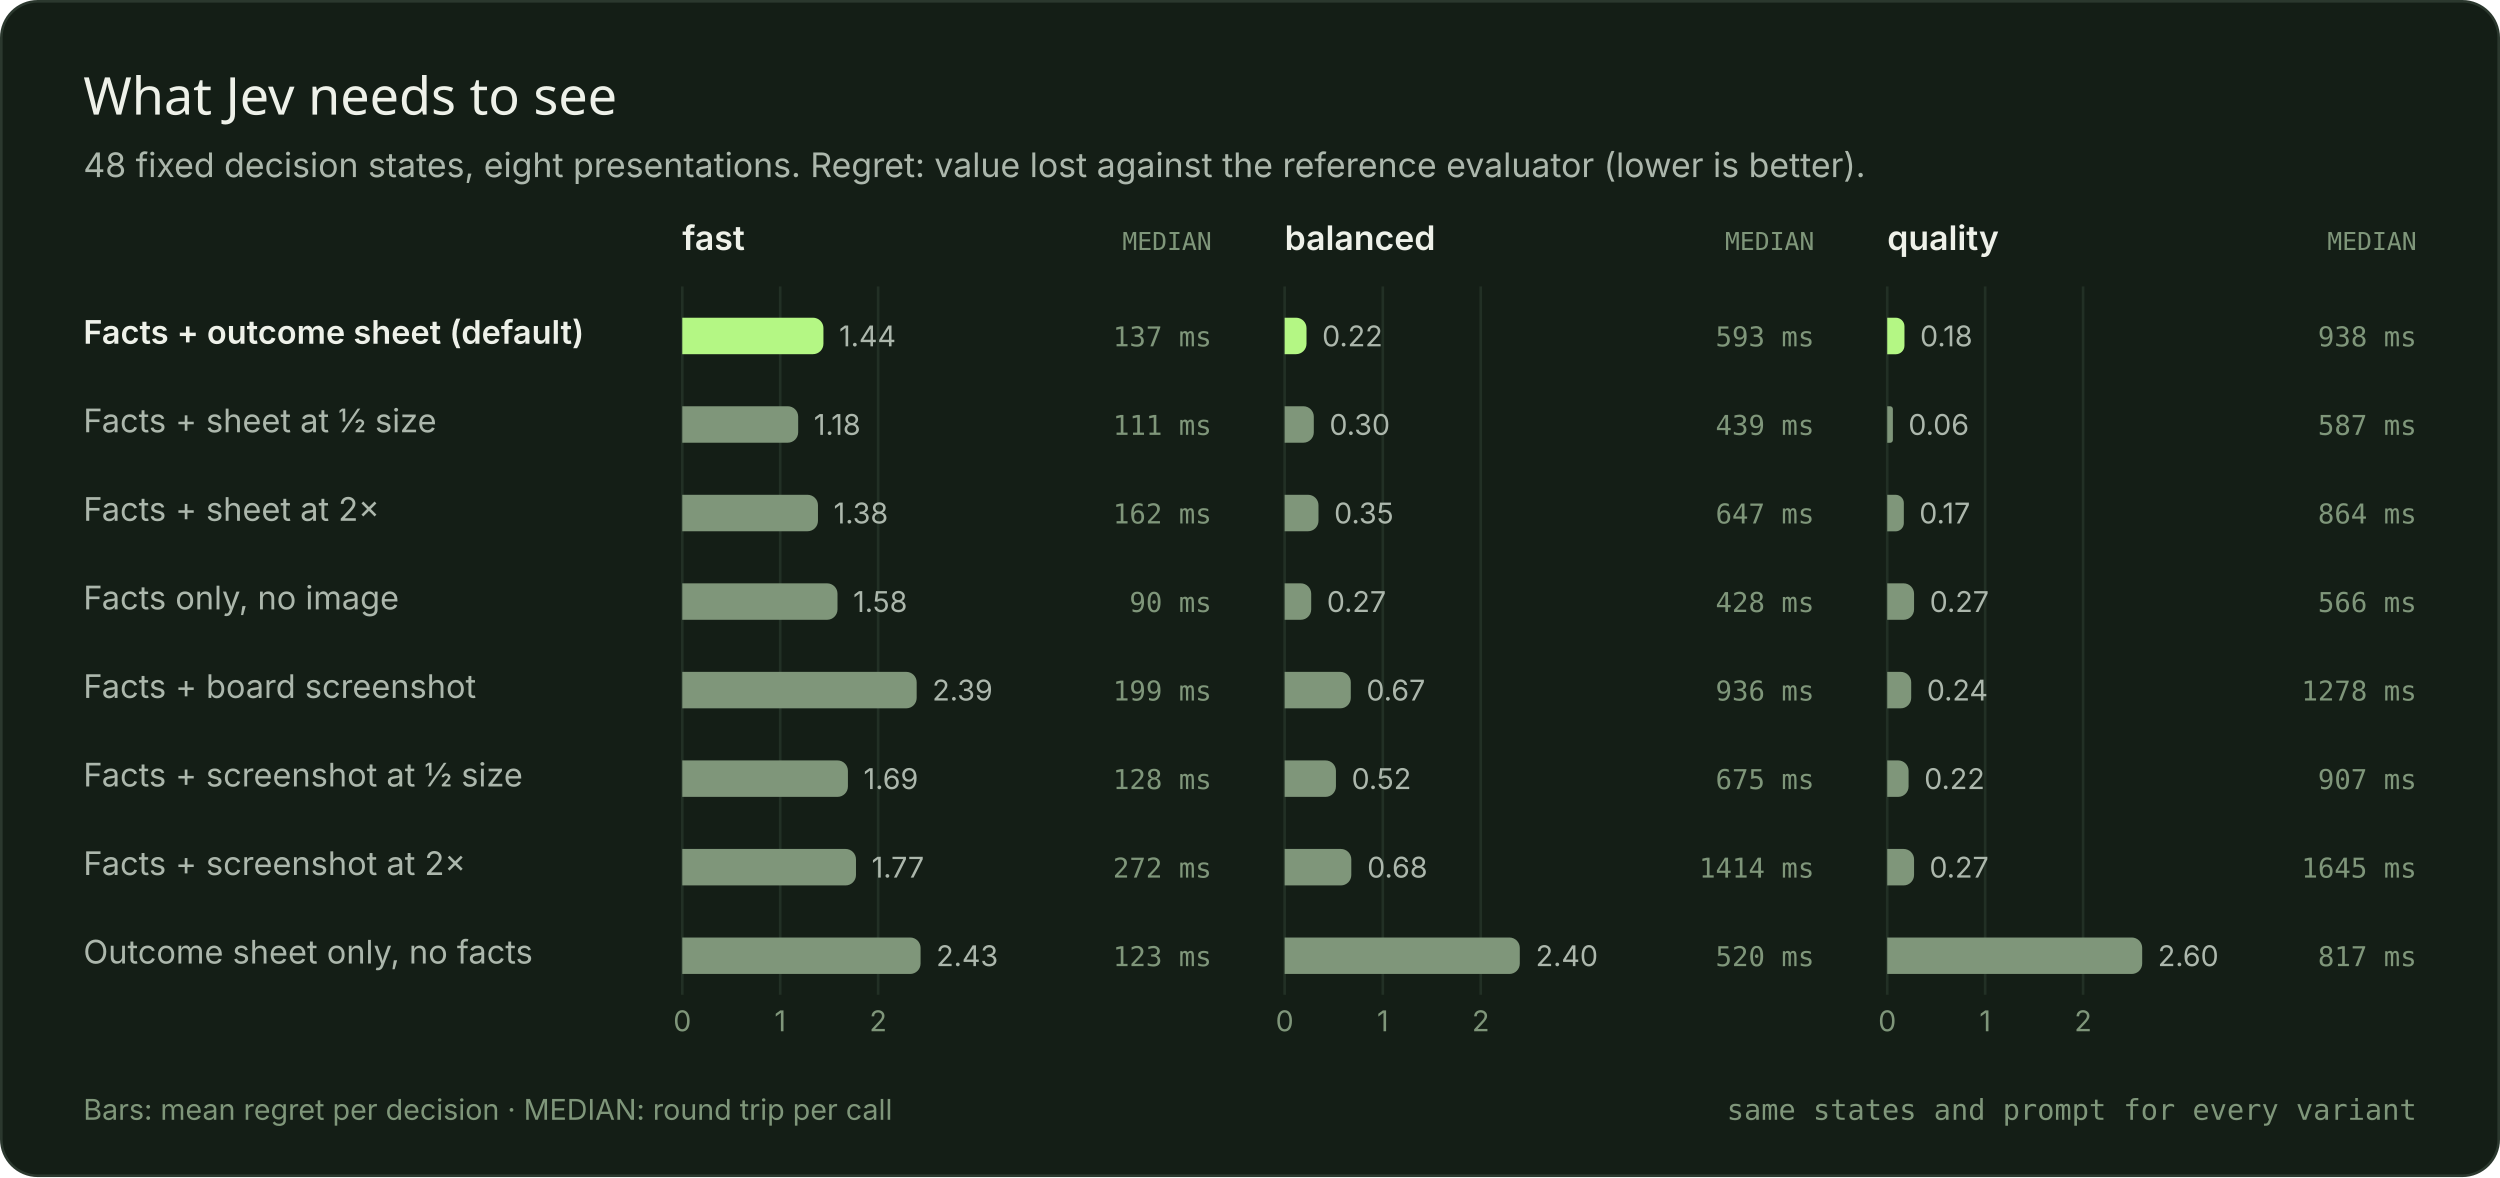
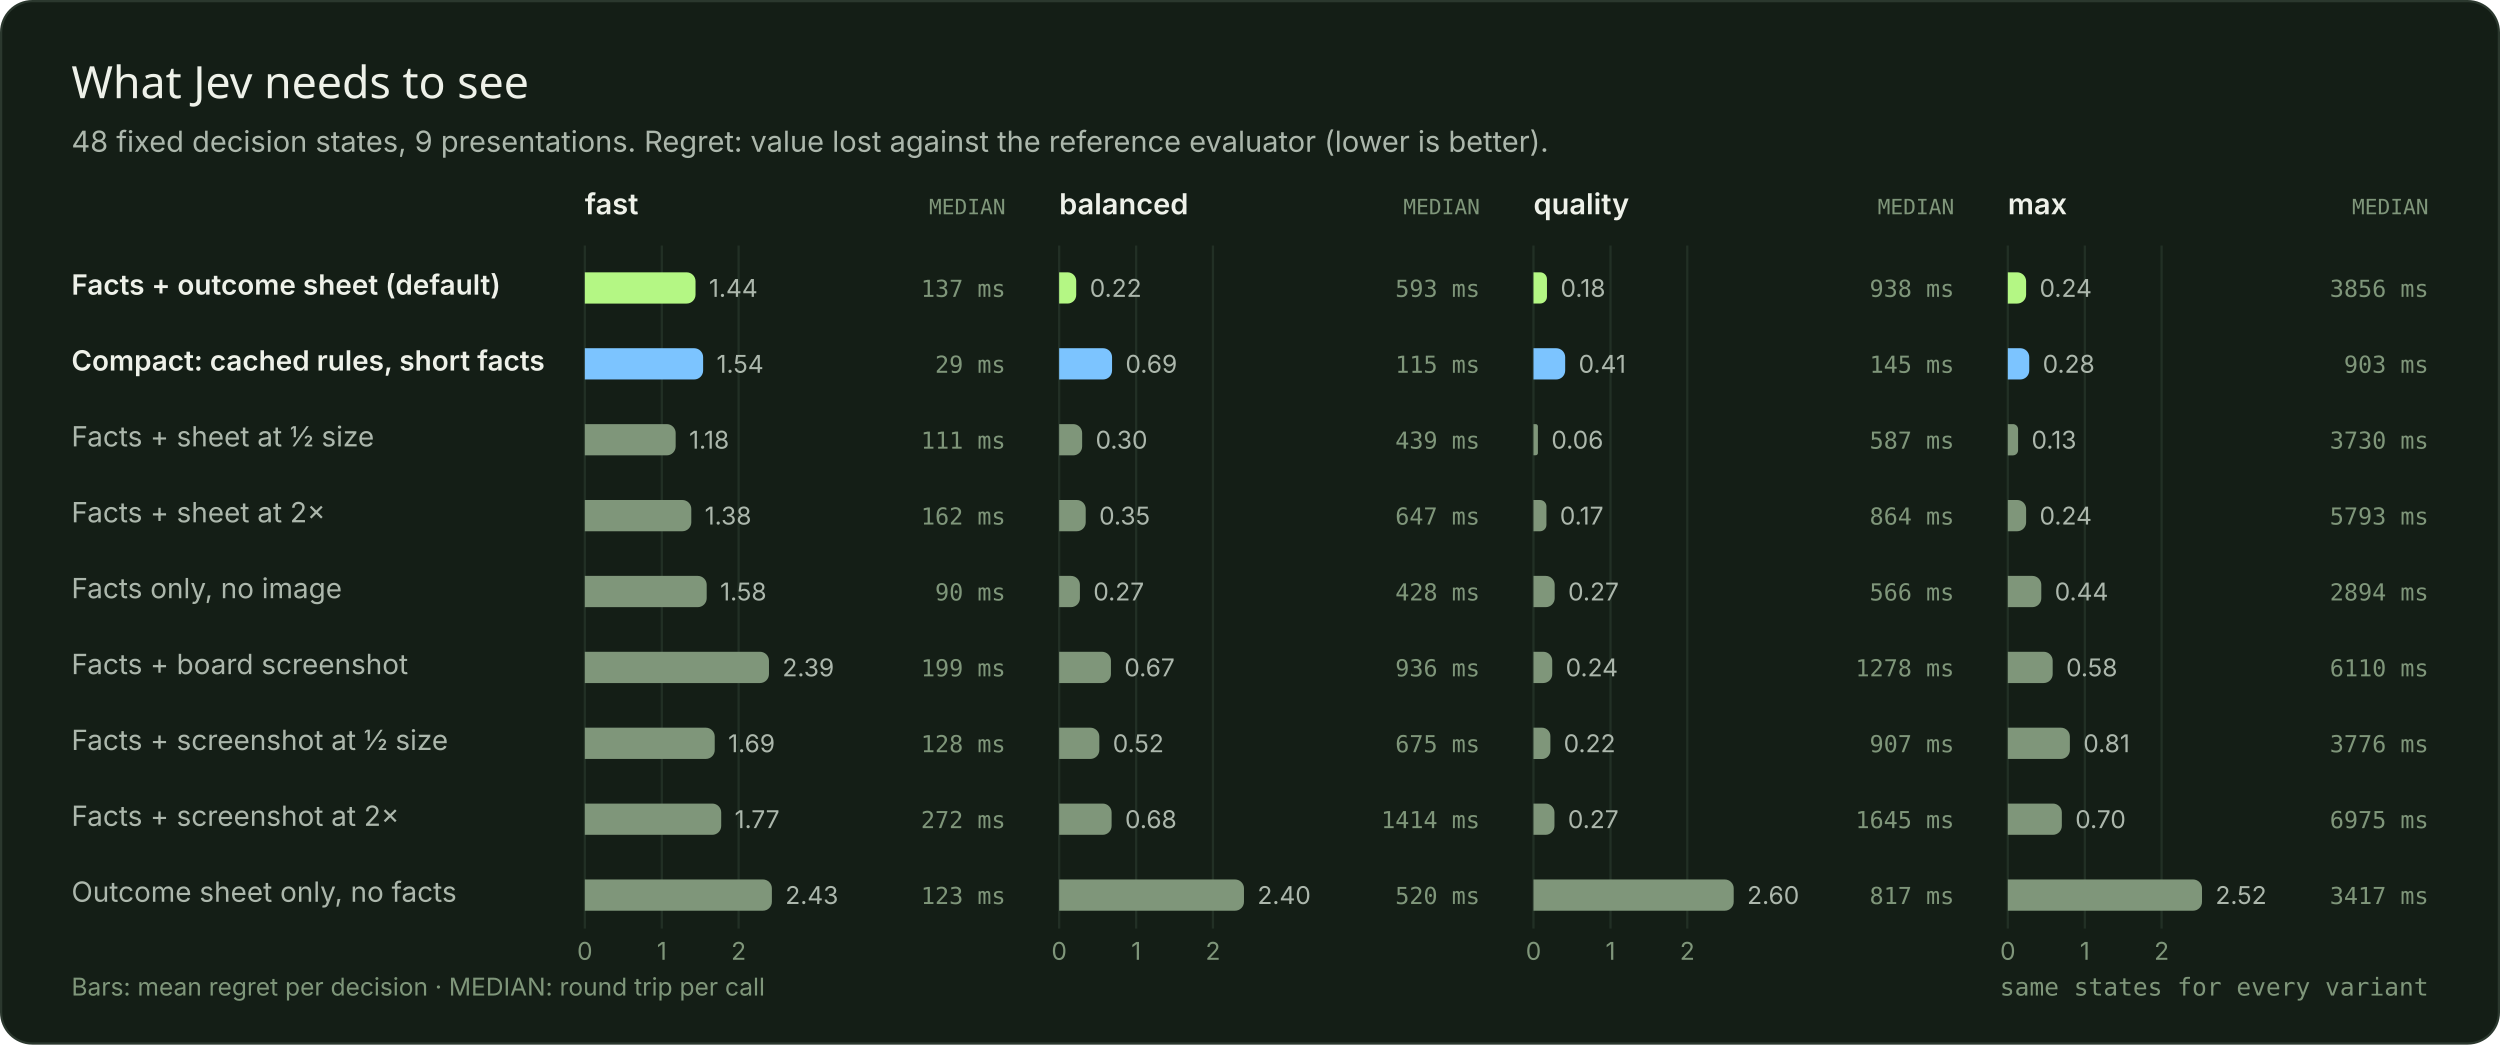
- <svg xmlns="http://www.w3.org/2000/svg" viewBox="0 0 960 452" width="960" height="452" role="img" aria-labelledby="t d">
-   <rect x="0.5" y="0.5" width="959" height="451" rx="14" fill="#141e16" stroke="#2b382e" />
+ <svg xmlns="http://www.w3.org/2000/svg" viewBox="0 0 1120 468" width="1120" height="468" role="img" aria-labelledby="t d">
+   <rect x="0.5" y="0.5" width="1119" height="467" rx="14" fill="#141e16" stroke="#2b382e" />
  <text x="32.0" y="44.0" font-family="'Space Grotesk', 'DM Sans', system-ui, sans-serif" font-size="20" font-weight="500" fill="#eef1e9" text-anchor="start">What Jev needs to see</text>
-   <text x="32.0" y="68.0" font-family="'DM Sans', system-ui, -apple-system, 'Segoe UI', sans-serif" font-size="13" font-weight="400" fill="#acb7ac" text-anchor="start">48 fixed decision states, eight presentations. Regret: value lost against the reference evaluator (lower is better).</text>
+   <text x="32.0" y="68.0" font-family="'DM Sans', system-ui, -apple-system, 'Segoe UI', sans-serif" font-size="13" font-weight="400" fill="#acb7ac" text-anchor="start">48 fixed decision states, 9 presentations. Regret: value lost against the reference evaluator (lower is better).</text>
  <text x="32.0" y="132.0" font-family="'DM Sans', system-ui, -apple-system, 'Segoe UI', sans-serif" font-size="12.5" font-weight="600" fill="#eef1e9" text-anchor="start">Facts + outcome sheet (default)</text>
-   <text x="32.0" y="166.0" font-family="'DM Sans', system-ui, -apple-system, 'Segoe UI', sans-serif" font-size="12.5" font-weight="400" fill="#acb7ac" text-anchor="start">Facts + sheet at ½ size</text>
-   <text x="32.0" y="200.0" font-family="'DM Sans', system-ui, -apple-system, 'Segoe UI', sans-serif" font-size="12.5" font-weight="400" fill="#acb7ac" text-anchor="start">Facts + sheet at 2×</text>
-   <text x="32.0" y="234.0" font-family="'DM Sans', system-ui, -apple-system, 'Segoe UI', sans-serif" font-size="12.5" font-weight="400" fill="#acb7ac" text-anchor="start">Facts only, no image</text>
-   <text x="32.0" y="268.0" font-family="'DM Sans', system-ui, -apple-system, 'Segoe UI', sans-serif" font-size="12.5" font-weight="400" fill="#acb7ac" text-anchor="start">Facts + board screenshot</text>
-   <text x="32.0" y="302.0" font-family="'DM Sans', system-ui, -apple-system, 'Segoe UI', sans-serif" font-size="12.5" font-weight="400" fill="#acb7ac" text-anchor="start">Facts + screenshot at ½ size</text>
-   <text x="32.0" y="336.0" font-family="'DM Sans', system-ui, -apple-system, 'Segoe UI', sans-serif" font-size="12.5" font-weight="400" fill="#acb7ac" text-anchor="start">Facts + screenshot at 2×</text>
-   <text x="32.0" y="370.0" font-family="'DM Sans', system-ui, -apple-system, 'Segoe UI', sans-serif" font-size="12.5" font-weight="400" fill="#acb7ac" text-anchor="start">Outcome sheet only, no facts</text>
+   <text x="32.0" y="166.0" font-family="'DM Sans', system-ui, -apple-system, 'Segoe UI', sans-serif" font-size="12.5" font-weight="600" fill="#eef1e9" text-anchor="start">Compact: cached rules, short facts</text>
+   <text x="32.0" y="200.0" font-family="'DM Sans', system-ui, -apple-system, 'Segoe UI', sans-serif" font-size="12.5" font-weight="400" fill="#acb7ac" text-anchor="start">Facts + sheet at ½ size</text>
+   <text x="32.0" y="234.0" font-family="'DM Sans', system-ui, -apple-system, 'Segoe UI', sans-serif" font-size="12.5" font-weight="400" fill="#acb7ac" text-anchor="start">Facts + sheet at 2×</text>
+   <text x="32.0" y="268.0" font-family="'DM Sans', system-ui, -apple-system, 'Segoe UI', sans-serif" font-size="12.5" font-weight="400" fill="#acb7ac" text-anchor="start">Facts only, no image</text>
+   <text x="32.0" y="302.0" font-family="'DM Sans', system-ui, -apple-system, 'Segoe UI', sans-serif" font-size="12.5" font-weight="400" fill="#acb7ac" text-anchor="start">Facts + board screenshot</text>
+   <text x="32.0" y="336.0" font-family="'DM Sans', system-ui, -apple-system, 'Segoe UI', sans-serif" font-size="12.5" font-weight="400" fill="#acb7ac" text-anchor="start">Facts + screenshot at ½ size</text>
+   <text x="32.0" y="370.0" font-family="'DM Sans', system-ui, -apple-system, 'Segoe UI', sans-serif" font-size="12.5" font-weight="400" fill="#acb7ac" text-anchor="start">Facts + screenshot at 2×</text>
+   <text x="32.0" y="404.0" font-family="'DM Sans', system-ui, -apple-system, 'Segoe UI', sans-serif" font-size="12.5" font-weight="400" fill="#acb7ac" text-anchor="start">Outcome sheet only, no facts</text>
  <text x="262.0" y="96.0" font-family="'DM Sans', system-ui, -apple-system, 'Segoe UI', sans-serif" font-size="13" font-weight="600" fill="#eef1e9" text-anchor="start">fast</text>
-   <text x="465.3" y="96.0" font-family="'DM Mono', ui-monospace, 'SF Mono', Menlo, monospace" font-size="9.5" font-weight="400" fill="#7f967a" text-anchor="end">MEDIAN</text>
-   <line x1="262.0" y1="110.0" x2="262.0" y2="382.0" stroke="#223025" stroke-width="1" stroke-linecap="butt" />
-   <text x="262.0" y="396.0" font-family="'DM Sans', system-ui, -apple-system, 'Segoe UI', sans-serif" font-size="11" font-weight="400" fill="#7f967a" text-anchor="middle">0</text>
-   <line x1="299.6" y1="110.0" x2="299.6" y2="382.0" stroke="#223025" stroke-width="1" stroke-linecap="butt" />
-   <text x="299.6" y="396.0" font-family="'DM Sans', system-ui, -apple-system, 'Segoe UI', sans-serif" font-size="11" font-weight="400" fill="#7f967a" text-anchor="middle">1</text>
-   <line x1="337.2" y1="110.0" x2="337.2" y2="382.0" stroke="#223025" stroke-width="1" stroke-linecap="butt" />
-   <text x="337.2" y="396.0" font-family="'DM Sans', system-ui, -apple-system, 'Segoe UI', sans-serif" font-size="11" font-weight="400" fill="#7f967a" text-anchor="middle">2</text>
-   <path d="M262.0,122.0 h50.2 a4,4 0 0 1 4,4 v6.0 a4,4 0 0 1 -4,4 h-50.2 z" fill="#b4f784" />
-   <text x="322.2" y="133.0" font-family="'DM Sans', system-ui, -apple-system, 'Segoe UI', sans-serif" font-size="11" font-weight="400" fill="#acb7ac" text-anchor="start">1.44</text>
-   <text x="465.3" y="133.0" font-family="'DM Mono', ui-monospace, 'SF Mono', Menlo, monospace" font-size="10.5" font-weight="400" fill="#7f967a" text-anchor="end">137 ms</text>
-   <path d="M262.0,156.0 h40.5 a4,4 0 0 1 4,4 v6.0 a4,4 0 0 1 -4,4 h-40.5 z" fill="#7f967a" />
-   <text x="312.5" y="167.0" font-family="'DM Sans', system-ui, -apple-system, 'Segoe UI', sans-serif" font-size="11" font-weight="400" fill="#acb7ac" text-anchor="start">1.18</text>
-   <text x="465.3" y="167.0" font-family="'DM Mono', ui-monospace, 'SF Mono', Menlo, monospace" font-size="10.5" font-weight="400" fill="#7f967a" text-anchor="end">111 ms</text>
-   <path d="M262.0,190.0 h48.1 a4,4 0 0 1 4,4 v6.0 a4,4 0 0 1 -4,4 h-48.1 z" fill="#7f967a" />
-   <text x="320.1" y="201.0" font-family="'DM Sans', system-ui, -apple-system, 'Segoe UI', sans-serif" font-size="11" font-weight="400" fill="#acb7ac" text-anchor="start">1.38</text>
-   <text x="465.3" y="201.0" font-family="'DM Mono', ui-monospace, 'SF Mono', Menlo, monospace" font-size="10.5" font-weight="400" fill="#7f967a" text-anchor="end">162 ms</text>
-   <path d="M262.0,224.0 h55.6 a4,4 0 0 1 4,4 v6.0 a4,4 0 0 1 -4,4 h-55.6 z" fill="#7f967a" />
-   <text x="327.6" y="235.0" font-family="'DM Sans', system-ui, -apple-system, 'Segoe UI', sans-serif" font-size="11" font-weight="400" fill="#acb7ac" text-anchor="start">1.58</text>
-   <text x="465.3" y="235.0" font-family="'DM Mono', ui-monospace, 'SF Mono', Menlo, monospace" font-size="10.5" font-weight="400" fill="#7f967a" text-anchor="end">90 ms</text>
-   <path d="M262.0,258.0 h86.0 a4,4 0 0 1 4,4 v6.0 a4,4 0 0 1 -4,4 h-86.0 z" fill="#7f967a" />
-   <text x="358.0" y="269.0" font-family="'DM Sans', system-ui, -apple-system, 'Segoe UI', sans-serif" font-size="11" font-weight="400" fill="#acb7ac" text-anchor="start">2.39</text>
-   <text x="465.3" y="269.0" font-family="'DM Mono', ui-monospace, 'SF Mono', Menlo, monospace" font-size="10.5" font-weight="400" fill="#7f967a" text-anchor="end">199 ms</text>
-   <path d="M262.0,292.0 h59.6 a4,4 0 0 1 4,4 v6.0 a4,4 0 0 1 -4,4 h-59.6 z" fill="#7f967a" />
-   <text x="331.6" y="303.0" font-family="'DM Sans', system-ui, -apple-system, 'Segoe UI', sans-serif" font-size="11" font-weight="400" fill="#acb7ac" text-anchor="start">1.69</text>
-   <text x="465.3" y="303.0" font-family="'DM Mono', ui-monospace, 'SF Mono', Menlo, monospace" font-size="10.5" font-weight="400" fill="#7f967a" text-anchor="end">128 ms</text>
-   <path d="M262.0,326.0 h62.7 a4,4 0 0 1 4,4 v6.0 a4,4 0 0 1 -4,4 h-62.7 z" fill="#7f967a" />
-   <text x="334.7" y="337.0" font-family="'DM Sans', system-ui, -apple-system, 'Segoe UI', sans-serif" font-size="11" font-weight="400" fill="#acb7ac" text-anchor="start">1.77</text>
-   <text x="465.3" y="337.0" font-family="'DM Mono', ui-monospace, 'SF Mono', Menlo, monospace" font-size="10.5" font-weight="400" fill="#7f967a" text-anchor="end">272 ms</text>
-   <path d="M262.0,360.0 h87.5 a4,4 0 0 1 4,4 v6.0 a4,4 0 0 1 -4,4 h-87.5 z" fill="#7f967a" />
-   <text x="359.5" y="371.0" font-family="'DM Sans', system-ui, -apple-system, 'Segoe UI', sans-serif" font-size="11" font-weight="400" fill="#acb7ac" text-anchor="start">2.43</text>
-   <text x="465.3" y="371.0" font-family="'DM Mono', ui-monospace, 'SF Mono', Menlo, monospace" font-size="10.5" font-weight="400" fill="#7f967a" text-anchor="end">123 ms</text>
-   <text x="493.3" y="96.0" font-family="'DM Sans', system-ui, -apple-system, 'Segoe UI', sans-serif" font-size="13" font-weight="600" fill="#eef1e9" text-anchor="start">balanced</text>
-   <text x="696.7" y="96.0" font-family="'DM Mono', ui-monospace, 'SF Mono', Menlo, monospace" font-size="9.5" font-weight="400" fill="#7f967a" text-anchor="end">MEDIAN</text>
-   <line x1="493.3" y1="110.0" x2="493.3" y2="382.0" stroke="#223025" stroke-width="1" stroke-linecap="butt" />
-   <text x="493.3" y="396.0" font-family="'DM Sans', system-ui, -apple-system, 'Segoe UI', sans-serif" font-size="11" font-weight="400" fill="#7f967a" text-anchor="middle">0</text>
-   <line x1="531.0" y1="110.0" x2="531.0" y2="382.0" stroke="#223025" stroke-width="1" stroke-linecap="butt" />
-   <text x="531.0" y="396.0" font-family="'DM Sans', system-ui, -apple-system, 'Segoe UI', sans-serif" font-size="11" font-weight="400" fill="#7f967a" text-anchor="middle">1</text>
-   <line x1="568.6" y1="110.0" x2="568.6" y2="382.0" stroke="#223025" stroke-width="1" stroke-linecap="butt" />
-   <text x="568.6" y="396.0" font-family="'DM Sans', system-ui, -apple-system, 'Segoe UI', sans-serif" font-size="11" font-weight="400" fill="#7f967a" text-anchor="middle">2</text>
-   <path d="M493.3,122.0 h4.4 a4,4 0 0 1 4,4 v6.0 a4,4 0 0 1 -4,4 h-4.4 z" fill="#b4f784" />
-   <text x="507.7" y="133.0" font-family="'DM Sans', system-ui, -apple-system, 'Segoe UI', sans-serif" font-size="11" font-weight="400" fill="#acb7ac" text-anchor="start">0.22</text>
-   <text x="696.7" y="133.0" font-family="'DM Mono', ui-monospace, 'SF Mono', Menlo, monospace" font-size="10.5" font-weight="400" fill="#7f967a" text-anchor="end">593 ms</text>
-   <path d="M493.3,156.0 h7.2 a4,4 0 0 1 4,4 v6.0 a4,4 0 0 1 -4,4 h-7.2 z" fill="#7f967a" />
-   <text x="510.5" y="167.0" font-family="'DM Sans', system-ui, -apple-system, 'Segoe UI', sans-serif" font-size="11" font-weight="400" fill="#acb7ac" text-anchor="start">0.30</text>
-   <text x="696.7" y="167.0" font-family="'DM Mono', ui-monospace, 'SF Mono', Menlo, monospace" font-size="10.5" font-weight="400" fill="#7f967a" text-anchor="end">439 ms</text>
-   <path d="M493.3,190.0 h9.0 a4,4 0 0 1 4,4 v6.0 a4,4 0 0 1 -4,4 h-9.0 z" fill="#7f967a" />
-   <text x="512.3" y="201.0" font-family="'DM Sans', system-ui, -apple-system, 'Segoe UI', sans-serif" font-size="11" font-weight="400" fill="#acb7ac" text-anchor="start">0.35</text>
-   <text x="696.7" y="201.0" font-family="'DM Mono', ui-monospace, 'SF Mono', Menlo, monospace" font-size="10.5" font-weight="400" fill="#7f967a" text-anchor="end">647 ms</text>
-   <path d="M493.3,224.0 h6.2 a4,4 0 0 1 4,4 v6.0 a4,4 0 0 1 -4,4 h-6.2 z" fill="#7f967a" />
-   <text x="509.5" y="235.0" font-family="'DM Sans', system-ui, -apple-system, 'Segoe UI', sans-serif" font-size="11" font-weight="400" fill="#acb7ac" text-anchor="start">0.27</text>
-   <text x="696.7" y="235.0" font-family="'DM Mono', ui-monospace, 'SF Mono', Menlo, monospace" font-size="10.5" font-weight="400" fill="#7f967a" text-anchor="end">428 ms</text>
-   <path d="M493.3,258.0 h21.4 a4,4 0 0 1 4,4 v6.0 a4,4 0 0 1 -4,4 h-21.4 z" fill="#7f967a" />
-   <text x="524.7" y="269.0" font-family="'DM Sans', system-ui, -apple-system, 'Segoe UI', sans-serif" font-size="11" font-weight="400" fill="#acb7ac" text-anchor="start">0.67</text>
-   <text x="696.7" y="269.0" font-family="'DM Mono', ui-monospace, 'SF Mono', Menlo, monospace" font-size="10.5" font-weight="400" fill="#7f967a" text-anchor="end">936 ms</text>
-   <path d="M493.3,292.0 h15.7 a4,4 0 0 1 4,4 v6.0 a4,4 0 0 1 -4,4 h-15.7 z" fill="#7f967a" />
-   <text x="519.0" y="303.0" font-family="'DM Sans', system-ui, -apple-system, 'Segoe UI', sans-serif" font-size="11" font-weight="400" fill="#acb7ac" text-anchor="start">0.52</text>
-   <text x="696.7" y="303.0" font-family="'DM Mono', ui-monospace, 'SF Mono', Menlo, monospace" font-size="10.5" font-weight="400" fill="#7f967a" text-anchor="end">675 ms</text>
-   <path d="M493.3,326.0 h21.6 a4,4 0 0 1 4,4 v6.0 a4,4 0 0 1 -4,4 h-21.6 z" fill="#7f967a" />
-   <text x="525.0" y="337.0" font-family="'DM Sans', system-ui, -apple-system, 'Segoe UI', sans-serif" font-size="11" font-weight="400" fill="#acb7ac" text-anchor="start">0.68</text>
-   <text x="696.7" y="337.0" font-family="'DM Mono', ui-monospace, 'SF Mono', Menlo, monospace" font-size="10.5" font-weight="400" fill="#7f967a" text-anchor="end">1414 ms</text>
-   <path d="M493.3,360.0 h86.3 a4,4 0 0 1 4,4 v6.0 a4,4 0 0 1 -4,4 h-86.3 z" fill="#7f967a" />
-   <text x="589.7" y="371.0" font-family="'DM Sans', system-ui, -apple-system, 'Segoe UI', sans-serif" font-size="11" font-weight="400" fill="#acb7ac" text-anchor="start">2.40</text>
-   <text x="696.7" y="371.0" font-family="'DM Mono', ui-monospace, 'SF Mono', Menlo, monospace" font-size="10.5" font-weight="400" fill="#7f967a" text-anchor="end">520 ms</text>
-   <text x="724.7" y="96.0" font-family="'DM Sans', system-ui, -apple-system, 'Segoe UI', sans-serif" font-size="13" font-weight="600" fill="#eef1e9" text-anchor="start">quality</text>
-   <text x="928.0" y="96.0" font-family="'DM Mono', ui-monospace, 'SF Mono', Menlo, monospace" font-size="9.5" font-weight="400" fill="#7f967a" text-anchor="end">MEDIAN</text>
-   <line x1="724.7" y1="110.0" x2="724.7" y2="382.0" stroke="#223025" stroke-width="1" stroke-linecap="butt" />
-   <text x="724.7" y="396.0" font-family="'DM Sans', system-ui, -apple-system, 'Segoe UI', sans-serif" font-size="11" font-weight="400" fill="#7f967a" text-anchor="middle">0</text>
-   <line x1="762.3" y1="110.0" x2="762.3" y2="382.0" stroke="#223025" stroke-width="1" stroke-linecap="butt" />
-   <text x="762.3" y="396.0" font-family="'DM Sans', system-ui, -apple-system, 'Segoe UI', sans-serif" font-size="11" font-weight="400" fill="#7f967a" text-anchor="middle">1</text>
-   <line x1="799.9" y1="110.0" x2="799.9" y2="382.0" stroke="#223025" stroke-width="1" stroke-linecap="butt" />
-   <text x="799.9" y="396.0" font-family="'DM Sans', system-ui, -apple-system, 'Segoe UI', sans-serif" font-size="11" font-weight="400" fill="#7f967a" text-anchor="middle">2</text>
-   <path d="M724.7,122.0 h3.3 a3.316,3.316 0 0 1 3.316,3.316 v7.4 a3.316,3.316 0 0 1 -3.316,3.316 h-3.3 z" fill="#b4f784" />
-   <text x="737.3" y="133.0" font-family="'DM Sans', system-ui, -apple-system, 'Segoe UI', sans-serif" font-size="11" font-weight="400" fill="#acb7ac" text-anchor="start">0.18</text>
-   <text x="928.0" y="133.0" font-family="'DM Mono', ui-monospace, 'SF Mono', Menlo, monospace" font-size="10.5" font-weight="400" fill="#7f967a" text-anchor="end">938 ms</text>
-   <path d="M724.7,156.0 h1.1 a1.069,1.069 0 0 1 1.069,1.069 v11.9 a1.069,1.069 0 0 1 -1.069,1.069 h-1.1 z" fill="#7f967a" />
-   <text x="732.8" y="167.0" font-family="'DM Sans', system-ui, -apple-system, 'Segoe UI', sans-serif" font-size="11" font-weight="400" fill="#acb7ac" text-anchor="start">0.06</text>
-   <text x="928.0" y="167.0" font-family="'DM Mono', ui-monospace, 'SF Mono', Menlo, monospace" font-size="10.5" font-weight="400" fill="#7f967a" text-anchor="end">587 ms</text>
-   <path d="M724.7,190.0 h3.2 a3.171,3.171 0 0 1 3.171,3.171 v7.7 a3.171,3.171 0 0 1 -3.171,3.171 h-3.2 z" fill="#7f967a" />
-   <text x="737.0" y="201.0" font-family="'DM Sans', system-ui, -apple-system, 'Segoe UI', sans-serif" font-size="11" font-weight="400" fill="#acb7ac" text-anchor="start">0.17</text>
-   <text x="928.0" y="201.0" font-family="'DM Mono', ui-monospace, 'SF Mono', Menlo, monospace" font-size="10.5" font-weight="400" fill="#7f967a" text-anchor="end">864 ms</text>
-   <path d="M724.7,224.0 h6.3 a4,4 0 0 1 4,4 v6.0 a4,4 0 0 1 -4,4 h-6.3 z" fill="#7f967a" />
-   <text x="741.0" y="235.0" font-family="'DM Sans', system-ui, -apple-system, 'Segoe UI', sans-serif" font-size="11" font-weight="400" fill="#acb7ac" text-anchor="start">0.27</text>
-   <text x="928.0" y="235.0" font-family="'DM Mono', ui-monospace, 'SF Mono', Menlo, monospace" font-size="10.5" font-weight="400" fill="#7f967a" text-anchor="end">566 ms</text>
-   <path d="M724.7,258.0 h5.2 a4,4 0 0 1 4,4 v6.0 a4,4 0 0 1 -4,4 h-5.2 z" fill="#7f967a" />
-   <text x="739.9" y="269.0" font-family="'DM Sans', system-ui, -apple-system, 'Segoe UI', sans-serif" font-size="11" font-weight="400" fill="#acb7ac" text-anchor="start">0.24</text>
-   <text x="928.0" y="269.0" font-family="'DM Mono', ui-monospace, 'SF Mono', Menlo, monospace" font-size="10.5" font-weight="400" fill="#7f967a" text-anchor="end">1278 ms</text>
-   <path d="M724.7,292.0 h4.2 a4,4 0 0 1 4,4 v6.0 a4,4 0 0 1 -4,4 h-4.2 z" fill="#7f967a" />
-   <text x="738.9" y="303.0" font-family="'DM Sans', system-ui, -apple-system, 'Segoe UI', sans-serif" font-size="11" font-weight="400" fill="#acb7ac" text-anchor="start">0.22</text>
-   <text x="928.0" y="303.0" font-family="'DM Mono', ui-monospace, 'SF Mono', Menlo, monospace" font-size="10.5" font-weight="400" fill="#7f967a" text-anchor="end">907 ms</text>
-   <path d="M724.7,326.0 h6.3 a4,4 0 0 1 4,4 v6.0 a4,4 0 0 1 -4,4 h-6.3 z" fill="#7f967a" />
-   <text x="740.9" y="337.0" font-family="'DM Sans', system-ui, -apple-system, 'Segoe UI', sans-serif" font-size="11" font-weight="400" fill="#acb7ac" text-anchor="start">0.27</text>
-   <text x="928.0" y="337.0" font-family="'DM Mono', ui-monospace, 'SF Mono', Menlo, monospace" font-size="10.5" font-weight="400" fill="#7f967a" text-anchor="end">1645 ms</text>
-   <path d="M724.7,360.0 h93.9 a4,4 0 0 1 4,4 v6.0 a4,4 0 0 1 -4,4 h-93.9 z" fill="#7f967a" />
-   <text x="828.6" y="371.0" font-family="'DM Sans', system-ui, -apple-system, 'Segoe UI', sans-serif" font-size="11" font-weight="400" fill="#acb7ac" text-anchor="start">2.60</text>
-   <text x="928.0" y="371.0" font-family="'DM Mono', ui-monospace, 'SF Mono', Menlo, monospace" font-size="10.5" font-weight="400" fill="#7f967a" text-anchor="end">817 ms</text>
-   <text x="32.0" y="430.0" font-family="'DM Sans', system-ui, -apple-system, 'Segoe UI', sans-serif" font-size="11" font-weight="400" fill="#7f967a" text-anchor="start">Bars: mean regret per decision · MEDIAN: round trip per call</text>
-   <text x="928.0" y="430.0" font-family="'DM Mono', ui-monospace, 'SF Mono', Menlo, monospace" font-size="11" font-weight="400" fill="#7f967a" text-anchor="end">same states and prompt for every variant</text>
+   <text x="450.5" y="96.0" font-family="'DM Mono', ui-monospace, 'SF Mono', Menlo, monospace" font-size="9.5" font-weight="400" fill="#7f967a" text-anchor="end">MEDIAN</text>
+   <line x1="262.0" y1="110.0" x2="262.0" y2="416.0" stroke="#223025" stroke-width="1" stroke-linecap="butt" />
+   <text x="262.0" y="430.0" font-family="'DM Sans', system-ui, -apple-system, 'Segoe UI', sans-serif" font-size="11" font-weight="400" fill="#7f967a" text-anchor="middle">0</text>
+   <line x1="296.5" y1="110.0" x2="296.5" y2="416.0" stroke="#223025" stroke-width="1" stroke-linecap="butt" />
+   <text x="296.5" y="430.0" font-family="'DM Sans', system-ui, -apple-system, 'Segoe UI', sans-serif" font-size="11" font-weight="400" fill="#7f967a" text-anchor="middle">1</text>
+   <line x1="330.9" y1="110.0" x2="330.9" y2="416.0" stroke="#223025" stroke-width="1" stroke-linecap="butt" />
+   <text x="330.9" y="430.0" font-family="'DM Sans', system-ui, -apple-system, 'Segoe UI', sans-serif" font-size="11" font-weight="400" fill="#7f967a" text-anchor="middle">2</text>
+   <path d="M262.0,122.0 h45.6 a4,4 0 0 1 4,4 v6.0 a4,4 0 0 1 -4,4 h-45.6 z" fill="#b4f784" />
+   <text x="317.6" y="133.0" font-family="'DM Sans', system-ui, -apple-system, 'Segoe UI', sans-serif" font-size="11" font-weight="400" fill="#acb7ac" text-anchor="start">1.44</text>
+   <text x="450.5" y="133.0" font-family="'DM Mono', ui-monospace, 'SF Mono', Menlo, monospace" font-size="10.5" font-weight="400" fill="#7f967a" text-anchor="end">137 ms</text>
+   <path d="M262.0,156.0 h49.0 a4,4 0 0 1 4,4 v6.0 a4,4 0 0 1 -4,4 h-49.0 z" fill="#7cc4ff" />
+   <text x="321.0" y="167.0" font-family="'DM Sans', system-ui, -apple-system, 'Segoe UI', sans-serif" font-size="11" font-weight="400" fill="#acb7ac" text-anchor="start">1.54</text>
+   <text x="450.5" y="167.0" font-family="'DM Mono', ui-monospace, 'SF Mono', Menlo, monospace" font-size="10.5" font-weight="400" fill="#7f967a" text-anchor="end">29 ms</text>
+   <path d="M262.0,190.0 h36.7 a4,4 0 0 1 4,4 v6.0 a4,4 0 0 1 -4,4 h-36.7 z" fill="#7f967a" />
+   <text x="308.7" y="201.0" font-family="'DM Sans', system-ui, -apple-system, 'Segoe UI', sans-serif" font-size="11" font-weight="400" fill="#acb7ac" text-anchor="start">1.18</text>
+   <text x="450.5" y="201.0" font-family="'DM Mono', ui-monospace, 'SF Mono', Menlo, monospace" font-size="10.5" font-weight="400" fill="#7f967a" text-anchor="end">111 ms</text>
+   <path d="M262.0,224.0 h43.7 a4,4 0 0 1 4,4 v6.0 a4,4 0 0 1 -4,4 h-43.7 z" fill="#7f967a" />
+   <text x="315.7" y="235.0" font-family="'DM Sans', system-ui, -apple-system, 'Segoe UI', sans-serif" font-size="11" font-weight="400" fill="#acb7ac" text-anchor="start">1.38</text>
+   <text x="450.5" y="235.0" font-family="'DM Mono', ui-monospace, 'SF Mono', Menlo, monospace" font-size="10.5" font-weight="400" fill="#7f967a" text-anchor="end">162 ms</text>
+   <path d="M262.0,258.0 h50.6 a4,4 0 0 1 4,4 v6.0 a4,4 0 0 1 -4,4 h-50.6 z" fill="#7f967a" />
+   <text x="322.6" y="269.0" font-family="'DM Sans', system-ui, -apple-system, 'Segoe UI', sans-serif" font-size="11" font-weight="400" fill="#acb7ac" text-anchor="start">1.58</text>
+   <text x="450.5" y="269.0" font-family="'DM Mono', ui-monospace, 'SF Mono', Menlo, monospace" font-size="10.5" font-weight="400" fill="#7f967a" text-anchor="end">90 ms</text>
+   <path d="M262.0,292.0 h78.5 a4,4 0 0 1 4,4 v6.0 a4,4 0 0 1 -4,4 h-78.5 z" fill="#7f967a" />
+   <text x="350.5" y="303.0" font-family="'DM Sans', system-ui, -apple-system, 'Segoe UI', sans-serif" font-size="11" font-weight="400" fill="#acb7ac" text-anchor="start">2.39</text>
+   <text x="450.5" y="303.0" font-family="'DM Mono', ui-monospace, 'SF Mono', Menlo, monospace" font-size="10.5" font-weight="400" fill="#7f967a" text-anchor="end">199 ms</text>
+   <path d="M262.0,326.0 h54.2 a4,4 0 0 1 4,4 v6.0 a4,4 0 0 1 -4,4 h-54.2 z" fill="#7f967a" />
+   <text x="326.2" y="337.0" font-family="'DM Sans', system-ui, -apple-system, 'Segoe UI', sans-serif" font-size="11" font-weight="400" fill="#acb7ac" text-anchor="start">1.69</text>
+   <text x="450.5" y="337.0" font-family="'DM Mono', ui-monospace, 'SF Mono', Menlo, monospace" font-size="10.5" font-weight="400" fill="#7f967a" text-anchor="end">128 ms</text>
+   <path d="M262.0,360.0 h57.1 a4,4 0 0 1 4,4 v6.0 a4,4 0 0 1 -4,4 h-57.1 z" fill="#7f967a" />
+   <text x="329.1" y="371.0" font-family="'DM Sans', system-ui, -apple-system, 'Segoe UI', sans-serif" font-size="11" font-weight="400" fill="#acb7ac" text-anchor="start">1.77</text>
+   <text x="450.5" y="371.0" font-family="'DM Mono', ui-monospace, 'SF Mono', Menlo, monospace" font-size="10.5" font-weight="400" fill="#7f967a" text-anchor="end">272 ms</text>
+   <path d="M262.0,394.0 h79.8 a4,4 0 0 1 4,4 v6.0 a4,4 0 0 1 -4,4 h-79.8 z" fill="#7f967a" />
+   <text x="351.8" y="405.0" font-family="'DM Sans', system-ui, -apple-system, 'Segoe UI', sans-serif" font-size="11" font-weight="400" fill="#acb7ac" text-anchor="start">2.43</text>
+   <text x="450.5" y="405.0" font-family="'DM Mono', ui-monospace, 'SF Mono', Menlo, monospace" font-size="10.5" font-weight="400" fill="#7f967a" text-anchor="end">123 ms</text>
+   <text x="474.5" y="96.0" font-family="'DM Sans', system-ui, -apple-system, 'Segoe UI', sans-serif" font-size="13" font-weight="600" fill="#eef1e9" text-anchor="start">balanced</text>
+   <text x="663.0" y="96.0" font-family="'DM Mono', ui-monospace, 'SF Mono', Menlo, monospace" font-size="9.5" font-weight="400" fill="#7f967a" text-anchor="end">MEDIAN</text>
+   <line x1="474.5" y1="110.0" x2="474.5" y2="416.0" stroke="#223025" stroke-width="1" stroke-linecap="butt" />
+   <text x="474.5" y="430.0" font-family="'DM Sans', system-ui, -apple-system, 'Segoe UI', sans-serif" font-size="11" font-weight="400" fill="#7f967a" text-anchor="middle">0</text>
+   <line x1="509.0" y1="110.0" x2="509.0" y2="416.0" stroke="#223025" stroke-width="1" stroke-linecap="butt" />
+   <text x="509.0" y="430.0" font-family="'DM Sans', system-ui, -apple-system, 'Segoe UI', sans-serif" font-size="11" font-weight="400" fill="#7f967a" text-anchor="middle">1</text>
+   <line x1="543.4" y1="110.0" x2="543.4" y2="416.0" stroke="#223025" stroke-width="1" stroke-linecap="butt" />
+   <text x="543.4" y="430.0" font-family="'DM Sans', system-ui, -apple-system, 'Segoe UI', sans-serif" font-size="11" font-weight="400" fill="#7f967a" text-anchor="middle">2</text>
+   <path d="M474.5,122.0 h3.8 a3.845,3.845 0 0 1 3.845,3.845 v6.3 a3.845,3.845 0 0 1 -3.845,3.845 h-3.8 z" fill="#b4f784" />
+   <text x="488.2" y="133.0" font-family="'DM Sans', system-ui, -apple-system, 'Segoe UI', sans-serif" font-size="11" font-weight="400" fill="#acb7ac" text-anchor="start">0.22</text>
+   <text x="663.0" y="133.0" font-family="'DM Mono', ui-monospace, 'SF Mono', Menlo, monospace" font-size="10.5" font-weight="400" fill="#7f967a" text-anchor="end">593 ms</text>
+   <path d="M474.5,156.0 h19.7 a4,4 0 0 1 4,4 v6.0 a4,4 0 0 1 -4,4 h-19.7 z" fill="#7cc4ff" />
+   <text x="504.2" y="167.0" font-family="'DM Sans', system-ui, -apple-system, 'Segoe UI', sans-serif" font-size="11" font-weight="400" fill="#acb7ac" text-anchor="start">0.69</text>
+   <text x="663.0" y="167.0" font-family="'DM Mono', ui-monospace, 'SF Mono', Menlo, monospace" font-size="10.5" font-weight="400" fill="#7f967a" text-anchor="end">115 ms</text>
+   <path d="M474.5,190.0 h6.3 a4,4 0 0 1 4,4 v6.0 a4,4 0 0 1 -4,4 h-6.3 z" fill="#7f967a" />
+   <text x="490.8" y="201.0" font-family="'DM Sans', system-ui, -apple-system, 'Segoe UI', sans-serif" font-size="11" font-weight="400" fill="#acb7ac" text-anchor="start">0.30</text>
+   <text x="663.0" y="201.0" font-family="'DM Mono', ui-monospace, 'SF Mono', Menlo, monospace" font-size="10.5" font-weight="400" fill="#7f967a" text-anchor="end">439 ms</text>
+   <path d="M474.5,224.0 h7.9 a4,4 0 0 1 4,4 v6.0 a4,4 0 0 1 -4,4 h-7.9 z" fill="#7f967a" />
+   <text x="492.4" y="235.0" font-family="'DM Sans', system-ui, -apple-system, 'Segoe UI', sans-serif" font-size="11" font-weight="400" fill="#acb7ac" text-anchor="start">0.35</text>
+   <text x="663.0" y="235.0" font-family="'DM Mono', ui-monospace, 'SF Mono', Menlo, monospace" font-size="10.5" font-weight="400" fill="#7f967a" text-anchor="end">647 ms</text>
+   <path d="M474.5,258.0 h5.3 a4,4 0 0 1 4,4 v6.0 a4,4 0 0 1 -4,4 h-5.3 z" fill="#7f967a" />
+   <text x="489.8" y="269.0" font-family="'DM Sans', system-ui, -apple-system, 'Segoe UI', sans-serif" font-size="11" font-weight="400" fill="#acb7ac" text-anchor="start">0.27</text>
+   <text x="663.0" y="269.0" font-family="'DM Mono', ui-monospace, 'SF Mono', Menlo, monospace" font-size="10.5" font-weight="400" fill="#7f967a" text-anchor="end">428 ms</text>
+   <path d="M474.5,292.0 h19.2 a4,4 0 0 1 4,4 v6.0 a4,4 0 0 1 -4,4 h-19.2 z" fill="#7f967a" />
+   <text x="503.7" y="303.0" font-family="'DM Sans', system-ui, -apple-system, 'Segoe UI', sans-serif" font-size="11" font-weight="400" fill="#acb7ac" text-anchor="start">0.67</text>
+   <text x="663.0" y="303.0" font-family="'DM Mono', ui-monospace, 'SF Mono', Menlo, monospace" font-size="10.5" font-weight="400" fill="#7f967a" text-anchor="end">936 ms</text>
+   <path d="M474.5,326.0 h14.0 a4,4 0 0 1 4,4 v6.0 a4,4 0 0 1 -4,4 h-14.0 z" fill="#7f967a" />
+   <text x="498.5" y="337.0" font-family="'DM Sans', system-ui, -apple-system, 'Segoe UI', sans-serif" font-size="11" font-weight="400" fill="#acb7ac" text-anchor="start">0.52</text>
+   <text x="663.0" y="337.0" font-family="'DM Mono', ui-monospace, 'SF Mono', Menlo, monospace" font-size="10.5" font-weight="400" fill="#7f967a" text-anchor="end">675 ms</text>
+   <path d="M474.5,360.0 h19.5 a4,4 0 0 1 4,4 v6.0 a4,4 0 0 1 -4,4 h-19.5 z" fill="#7f967a" />
+   <text x="504.0" y="371.0" font-family="'DM Sans', system-ui, -apple-system, 'Segoe UI', sans-serif" font-size="11" font-weight="400" fill="#acb7ac" text-anchor="start">0.68</text>
+   <text x="663.0" y="371.0" font-family="'DM Mono', ui-monospace, 'SF Mono', Menlo, monospace" font-size="10.5" font-weight="400" fill="#7f967a" text-anchor="end">1414 ms</text>
+   <path d="M474.5,394.0 h78.8 a4,4 0 0 1 4,4 v6.0 a4,4 0 0 1 -4,4 h-78.8 z" fill="#7f967a" />
+   <text x="563.3" y="405.0" font-family="'DM Sans', system-ui, -apple-system, 'Segoe UI', sans-serif" font-size="11" font-weight="400" fill="#acb7ac" text-anchor="start">2.40</text>
+   <text x="663.0" y="405.0" font-family="'DM Mono', ui-monospace, 'SF Mono', Menlo, monospace" font-size="10.5" font-weight="400" fill="#7f967a" text-anchor="end">520 ms</text>
+   <text x="687.0" y="96.0" font-family="'DM Sans', system-ui, -apple-system, 'Segoe UI', sans-serif" font-size="13" font-weight="600" fill="#eef1e9" text-anchor="start">quality</text>
+   <text x="875.5" y="96.0" font-family="'DM Mono', ui-monospace, 'SF Mono', Menlo, monospace" font-size="9.5" font-weight="400" fill="#7f967a" text-anchor="end">MEDIAN</text>
+   <line x1="687.0" y1="110.0" x2="687.0" y2="416.0" stroke="#223025" stroke-width="1" stroke-linecap="butt" />
+   <text x="687.0" y="430.0" font-family="'DM Sans', system-ui, -apple-system, 'Segoe UI', sans-serif" font-size="11" font-weight="400" fill="#7f967a" text-anchor="middle">0</text>
+   <line x1="721.5" y1="110.0" x2="721.5" y2="416.0" stroke="#223025" stroke-width="1" stroke-linecap="butt" />
+   <text x="721.5" y="430.0" font-family="'DM Sans', system-ui, -apple-system, 'Segoe UI', sans-serif" font-size="11" font-weight="400" fill="#7f967a" text-anchor="middle">1</text>
+   <line x1="755.9" y1="110.0" x2="755.9" y2="416.0" stroke="#223025" stroke-width="1" stroke-linecap="butt" />
+   <text x="755.9" y="430.0" font-family="'DM Sans', system-ui, -apple-system, 'Segoe UI', sans-serif" font-size="11" font-weight="400" fill="#7f967a" text-anchor="middle">2</text>
+   <path d="M687.0,122.0 h3.0 a3.038,3.038 0 0 1 3.038,3.038 v7.9 a3.038,3.038 0 0 1 -3.038,3.038 h-3.0 z" fill="#b4f784" />
+   <text x="699.1" y="133.0" font-family="'DM Sans', system-ui, -apple-system, 'Segoe UI', sans-serif" font-size="11" font-weight="400" fill="#acb7ac" text-anchor="start">0.18</text>
+   <text x="875.5" y="133.0" font-family="'DM Mono', ui-monospace, 'SF Mono', Menlo, monospace" font-size="10.5" font-weight="400" fill="#7f967a" text-anchor="end">938 ms</text>
+   <path d="M687.0,156.0 h10.2 a4,4 0 0 1 4,4 v6.0 a4,4 0 0 1 -4,4 h-10.2 z" fill="#7cc4ff" />
+   <text x="707.2" y="167.0" font-family="'DM Sans', system-ui, -apple-system, 'Segoe UI', sans-serif" font-size="11" font-weight="400" fill="#acb7ac" text-anchor="start">0.41</text>
+   <text x="875.5" y="167.0" font-family="'DM Mono', ui-monospace, 'SF Mono', Menlo, monospace" font-size="10.5" font-weight="400" fill="#7f967a" text-anchor="end">145 ms</text>
+   <path d="M687.0,190.0 h1.0 a0.98,0.98 0 0 1 0.98,0.98 v12.0 a0.98,0.98 0 0 1 -0.98,0.98 h-1.0 z" fill="#7f967a" />
+   <text x="695.0" y="201.0" font-family="'DM Sans', system-ui, -apple-system, 'Segoe UI', sans-serif" font-size="11" font-weight="400" fill="#acb7ac" text-anchor="start">0.06</text>
+   <text x="875.5" y="201.0" font-family="'DM Mono', ui-monospace, 'SF Mono', Menlo, monospace" font-size="10.5" font-weight="400" fill="#7f967a" text-anchor="end">587 ms</text>
+   <path d="M687.0,224.0 h2.9 a2.905,2.905 0 0 1 2.905,2.905 v8.2 a2.905,2.905 0 0 1 -2.905,2.905 h-2.9 z" fill="#7f967a" />
+   <text x="698.8" y="235.0" font-family="'DM Sans', system-ui, -apple-system, 'Segoe UI', sans-serif" font-size="11" font-weight="400" fill="#acb7ac" text-anchor="start">0.17</text>
+   <text x="875.5" y="235.0" font-family="'DM Mono', ui-monospace, 'SF Mono', Menlo, monospace" font-size="10.5" font-weight="400" fill="#7f967a" text-anchor="end">864 ms</text>
+   <path d="M687.0,258.0 h5.5 a4,4 0 0 1 4,4 v6.0 a4,4 0 0 1 -4,4 h-5.5 z" fill="#7f967a" />
+   <text x="702.5" y="269.0" font-family="'DM Sans', system-ui, -apple-system, 'Segoe UI', sans-serif" font-size="11" font-weight="400" fill="#acb7ac" text-anchor="start">0.27</text>
+   <text x="875.5" y="269.0" font-family="'DM Mono', ui-monospace, 'SF Mono', Menlo, monospace" font-size="10.5" font-weight="400" fill="#7f967a" text-anchor="end">566 ms</text>
+   <path d="M687.0,292.0 h4.4 a4,4 0 0 1 4,4 v6.0 a4,4 0 0 1 -4,4 h-4.4 z" fill="#7f967a" />
+   <text x="701.4" y="303.0" font-family="'DM Sans', system-ui, -apple-system, 'Segoe UI', sans-serif" font-size="11" font-weight="400" fill="#acb7ac" text-anchor="start">0.24</text>
+   <text x="875.5" y="303.0" font-family="'DM Mono', ui-monospace, 'SF Mono', Menlo, monospace" font-size="10.5" font-weight="400" fill="#7f967a" text-anchor="end">1278 ms</text>
+   <path d="M687.0,326.0 h3.8 a3.772,3.772 0 0 1 3.772,3.772 v6.5 a3.772,3.772 0 0 1 -3.772,3.772 h-3.8 z" fill="#7f967a" />
+   <text x="700.5" y="337.0" font-family="'DM Sans', system-ui, -apple-system, 'Segoe UI', sans-serif" font-size="11" font-weight="400" fill="#acb7ac" text-anchor="start">0.22</text>
+   <text x="875.5" y="337.0" font-family="'DM Mono', ui-monospace, 'SF Mono', Menlo, monospace" font-size="10.5" font-weight="400" fill="#7f967a" text-anchor="end">907 ms</text>
+   <path d="M687.0,360.0 h5.4 a4,4 0 0 1 4,4 v6.0 a4,4 0 0 1 -4,4 h-5.4 z" fill="#7f967a" />
+   <text x="702.4" y="371.0" font-family="'DM Sans', system-ui, -apple-system, 'Segoe UI', sans-serif" font-size="11" font-weight="400" fill="#acb7ac" text-anchor="start">0.27</text>
+   <text x="875.5" y="371.0" font-family="'DM Mono', ui-monospace, 'SF Mono', Menlo, monospace" font-size="10.5" font-weight="400" fill="#7f967a" text-anchor="end">1645 ms</text>
+   <path d="M687.0,394.0 h85.7 a4,4 0 0 1 4,4 v6.0 a4,4 0 0 1 -4,4 h-85.7 z" fill="#7f967a" />
+   <text x="782.7" y="405.0" font-family="'DM Sans', system-ui, -apple-system, 'Segoe UI', sans-serif" font-size="11" font-weight="400" fill="#acb7ac" text-anchor="start">2.60</text>
+   <text x="875.5" y="405.0" font-family="'DM Mono', ui-monospace, 'SF Mono', Menlo, monospace" font-size="10.5" font-weight="400" fill="#7f967a" text-anchor="end">817 ms</text>
+   <text x="899.5" y="96.0" font-family="'DM Sans', system-ui, -apple-system, 'Segoe UI', sans-serif" font-size="13" font-weight="600" fill="#eef1e9" text-anchor="start">max</text>
+   <text x="1088.0" y="96.0" font-family="'DM Mono', ui-monospace, 'SF Mono', Menlo, monospace" font-size="9.5" font-weight="400" fill="#7f967a" text-anchor="end">MEDIAN</text>
+   <line x1="899.5" y1="110.0" x2="899.5" y2="416.0" stroke="#223025" stroke-width="1" stroke-linecap="butt" />
+   <text x="899.5" y="430.0" font-family="'DM Sans', system-ui, -apple-system, 'Segoe UI', sans-serif" font-size="11" font-weight="400" fill="#7f967a" text-anchor="middle">0</text>
+   <line x1="934.0" y1="110.0" x2="934.0" y2="416.0" stroke="#223025" stroke-width="1" stroke-linecap="butt" />
+   <text x="934.0" y="430.0" font-family="'DM Sans', system-ui, -apple-system, 'Segoe UI', sans-serif" font-size="11" font-weight="400" fill="#7f967a" text-anchor="middle">1</text>
+   <line x1="968.4" y1="110.0" x2="968.4" y2="416.0" stroke="#223025" stroke-width="1" stroke-linecap="butt" />
+   <text x="968.4" y="430.0" font-family="'DM Sans', system-ui, -apple-system, 'Segoe UI', sans-serif" font-size="11" font-weight="400" fill="#7f967a" text-anchor="middle">2</text>
+   <path d="M899.5,122.0 h4.2 a4,4 0 0 1 4,4 v6.0 a4,4 0 0 1 -4,4 h-4.2 z" fill="#b4f784" />
+   <text x="913.7" y="133.0" font-family="'DM Sans', system-ui, -apple-system, 'Segoe UI', sans-serif" font-size="11" font-weight="400" fill="#acb7ac" text-anchor="start">0.24</text>
+   <text x="1088.0" y="133.0" font-family="'DM Mono', ui-monospace, 'SF Mono', Menlo, monospace" font-size="10.5" font-weight="400" fill="#7f967a" text-anchor="end">3856 ms</text>
+   <path d="M899.5,156.0 h5.6 a4,4 0 0 1 4,4 v6.0 a4,4 0 0 1 -4,4 h-5.6 z" fill="#7cc4ff" />
+   <text x="915.1" y="167.0" font-family="'DM Sans', system-ui, -apple-system, 'Segoe UI', sans-serif" font-size="11" font-weight="400" fill="#acb7ac" text-anchor="start">0.28</text>
+   <text x="1088.0" y="167.0" font-family="'DM Mono', ui-monospace, 'SF Mono', Menlo, monospace" font-size="10.5" font-weight="400" fill="#7f967a" text-anchor="end">903 ms</text>
+   <path d="M899.5,190.0 h2.3 a2.303,2.303 0 0 1 2.303,2.303 v9.4 a2.303,2.303 0 0 1 -2.303,2.303 h-2.3 z" fill="#7f967a" />
+   <text x="910.1" y="201.0" font-family="'DM Sans', system-ui, -apple-system, 'Segoe UI', sans-serif" font-size="11" font-weight="400" fill="#acb7ac" text-anchor="start">0.13</text>
+   <text x="1088.0" y="201.0" font-family="'DM Mono', ui-monospace, 'SF Mono', Menlo, monospace" font-size="10.5" font-weight="400" fill="#7f967a" text-anchor="end">3730 ms</text>
+   <path d="M899.5,224.0 h4.2 a4,4 0 0 1 4,4 v6.0 a4,4 0 0 1 -4,4 h-4.2 z" fill="#7f967a" />
+   <text x="913.7" y="235.0" font-family="'DM Sans', system-ui, -apple-system, 'Segoe UI', sans-serif" font-size="11" font-weight="400" fill="#acb7ac" text-anchor="start">0.24</text>
+   <text x="1088.0" y="235.0" font-family="'DM Mono', ui-monospace, 'SF Mono', Menlo, monospace" font-size="10.5" font-weight="400" fill="#7f967a" text-anchor="end">5793 ms</text>
+   <path d="M899.5,258.0 h11.0 a4,4 0 0 1 4,4 v6.0 a4,4 0 0 1 -4,4 h-11.0 z" fill="#7f967a" />
+   <text x="920.5" y="269.0" font-family="'DM Sans', system-ui, -apple-system, 'Segoe UI', sans-serif" font-size="11" font-weight="400" fill="#acb7ac" text-anchor="start">0.44</text>
+   <text x="1088.0" y="269.0" font-family="'DM Mono', ui-monospace, 'SF Mono', Menlo, monospace" font-size="10.5" font-weight="400" fill="#7f967a" text-anchor="end">2894 ms</text>
+   <path d="M899.5,292.0 h16.1 a4,4 0 0 1 4,4 v6.0 a4,4 0 0 1 -4,4 h-16.1 z" fill="#7f967a" />
+   <text x="925.6" y="303.0" font-family="'DM Sans', system-ui, -apple-system, 'Segoe UI', sans-serif" font-size="11" font-weight="400" fill="#acb7ac" text-anchor="start">0.58</text>
+   <text x="1088.0" y="303.0" font-family="'DM Mono', ui-monospace, 'SF Mono', Menlo, monospace" font-size="10.5" font-weight="400" fill="#7f967a" text-anchor="end">6110 ms</text>
+   <path d="M899.5,326.0 h23.8 a4,4 0 0 1 4,4 v6.0 a4,4 0 0 1 -4,4 h-23.8 z" fill="#7f967a" />
+   <text x="933.3" y="337.0" font-family="'DM Sans', system-ui, -apple-system, 'Segoe UI', sans-serif" font-size="11" font-weight="400" fill="#acb7ac" text-anchor="start">0.81</text>
+   <text x="1088.0" y="337.0" font-family="'DM Mono', ui-monospace, 'SF Mono', Menlo, monospace" font-size="10.5" font-weight="400" fill="#7f967a" text-anchor="end">3776 ms</text>
+   <path d="M899.5,360.0 h20.2 a4,4 0 0 1 4,4 v6.0 a4,4 0 0 1 -4,4 h-20.2 z" fill="#7f967a" />
+   <text x="929.7" y="371.0" font-family="'DM Sans', system-ui, -apple-system, 'Segoe UI', sans-serif" font-size="11" font-weight="400" fill="#acb7ac" text-anchor="start">0.70</text>
+   <text x="1088.0" y="371.0" font-family="'DM Mono', ui-monospace, 'SF Mono', Menlo, monospace" font-size="10.5" font-weight="400" fill="#7f967a" text-anchor="end">6975 ms</text>
+   <path d="M899.5,394.0 h83.0 a4,4 0 0 1 4,4 v6.0 a4,4 0 0 1 -4,4 h-83.0 z" fill="#7f967a" />
+   <text x="992.5" y="405.0" font-family="'DM Sans', system-ui, -apple-system, 'Segoe UI', sans-serif" font-size="11" font-weight="400" fill="#acb7ac" text-anchor="start">2.52</text>
+   <text x="1088.0" y="405.0" font-family="'DM Mono', ui-monospace, 'SF Mono', Menlo, monospace" font-size="10.5" font-weight="400" fill="#7f967a" text-anchor="end">3417 ms</text>
+   <text x="32.0" y="446.0" font-family="'DM Sans', system-ui, -apple-system, 'Segoe UI', sans-serif" font-size="11" font-weight="400" fill="#7f967a" text-anchor="start">Bars: mean regret per decision · MEDIAN: round trip per call</text>
+   <text x="1088.0" y="446.0" font-family="'DM Mono', ui-monospace, 'SF Mono', Menlo, monospace" font-size="11" font-weight="400" fill="#7f967a" text-anchor="end">same states for every variant</text>
</svg>
